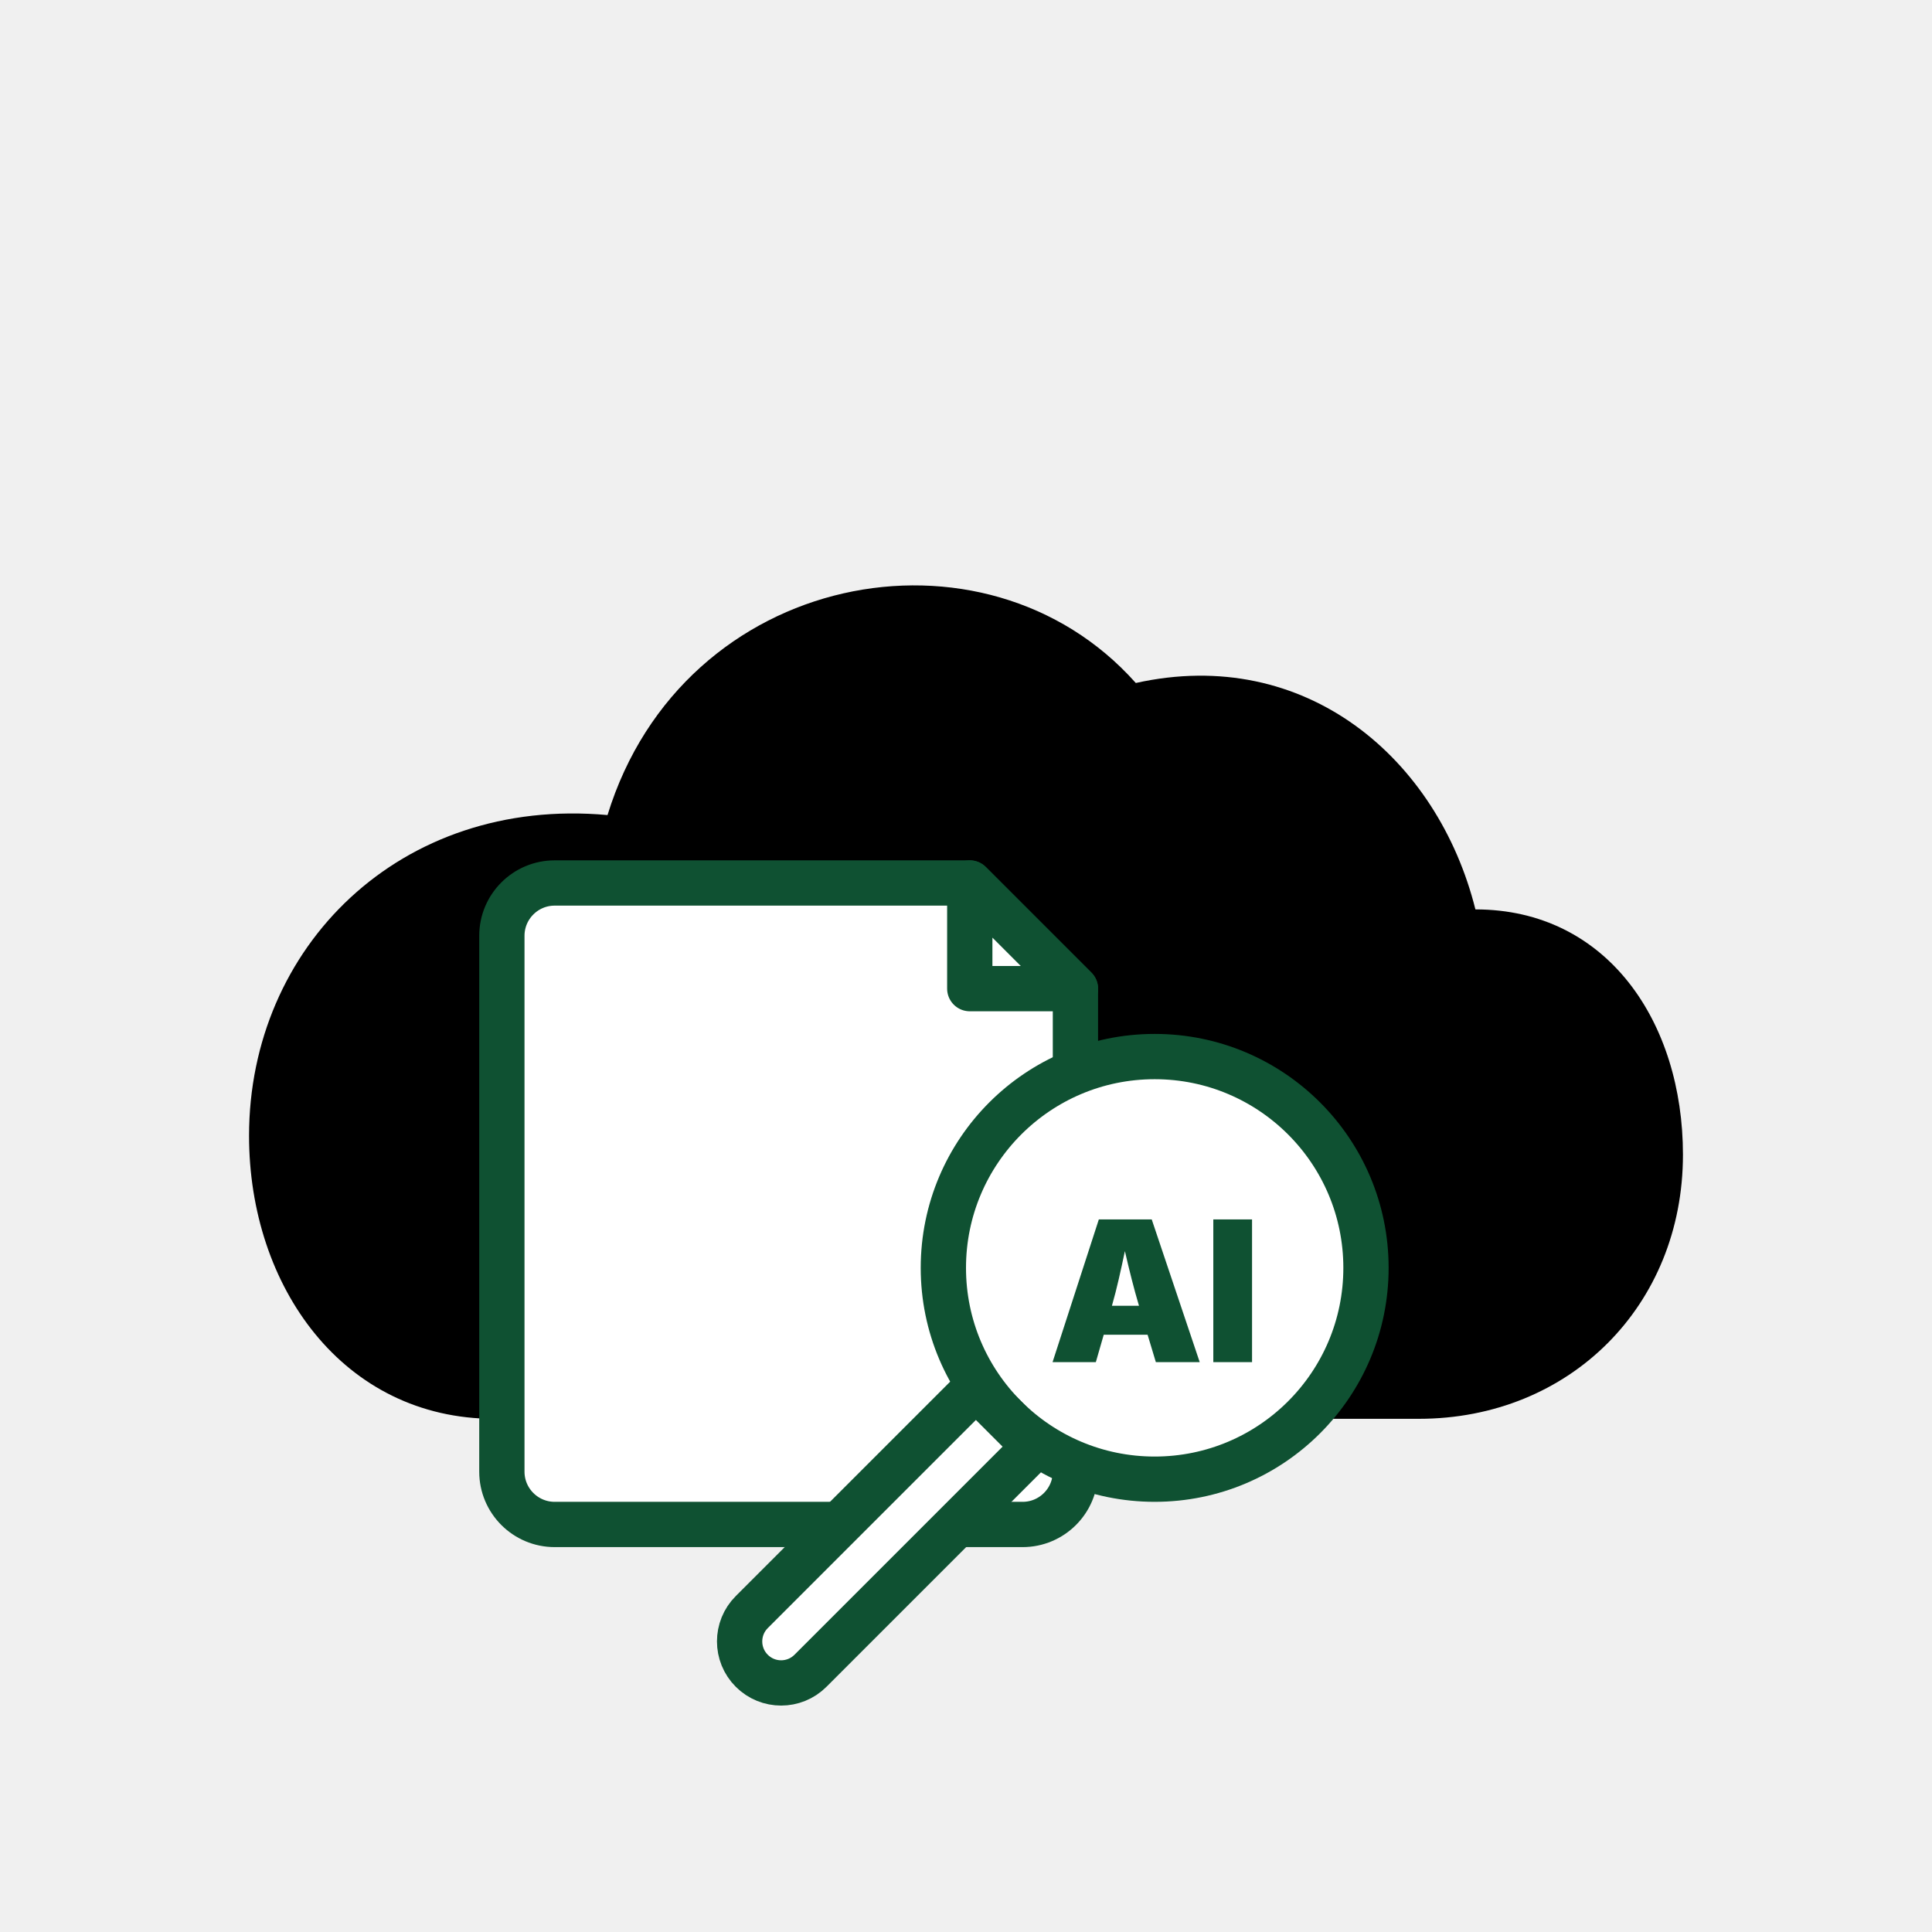
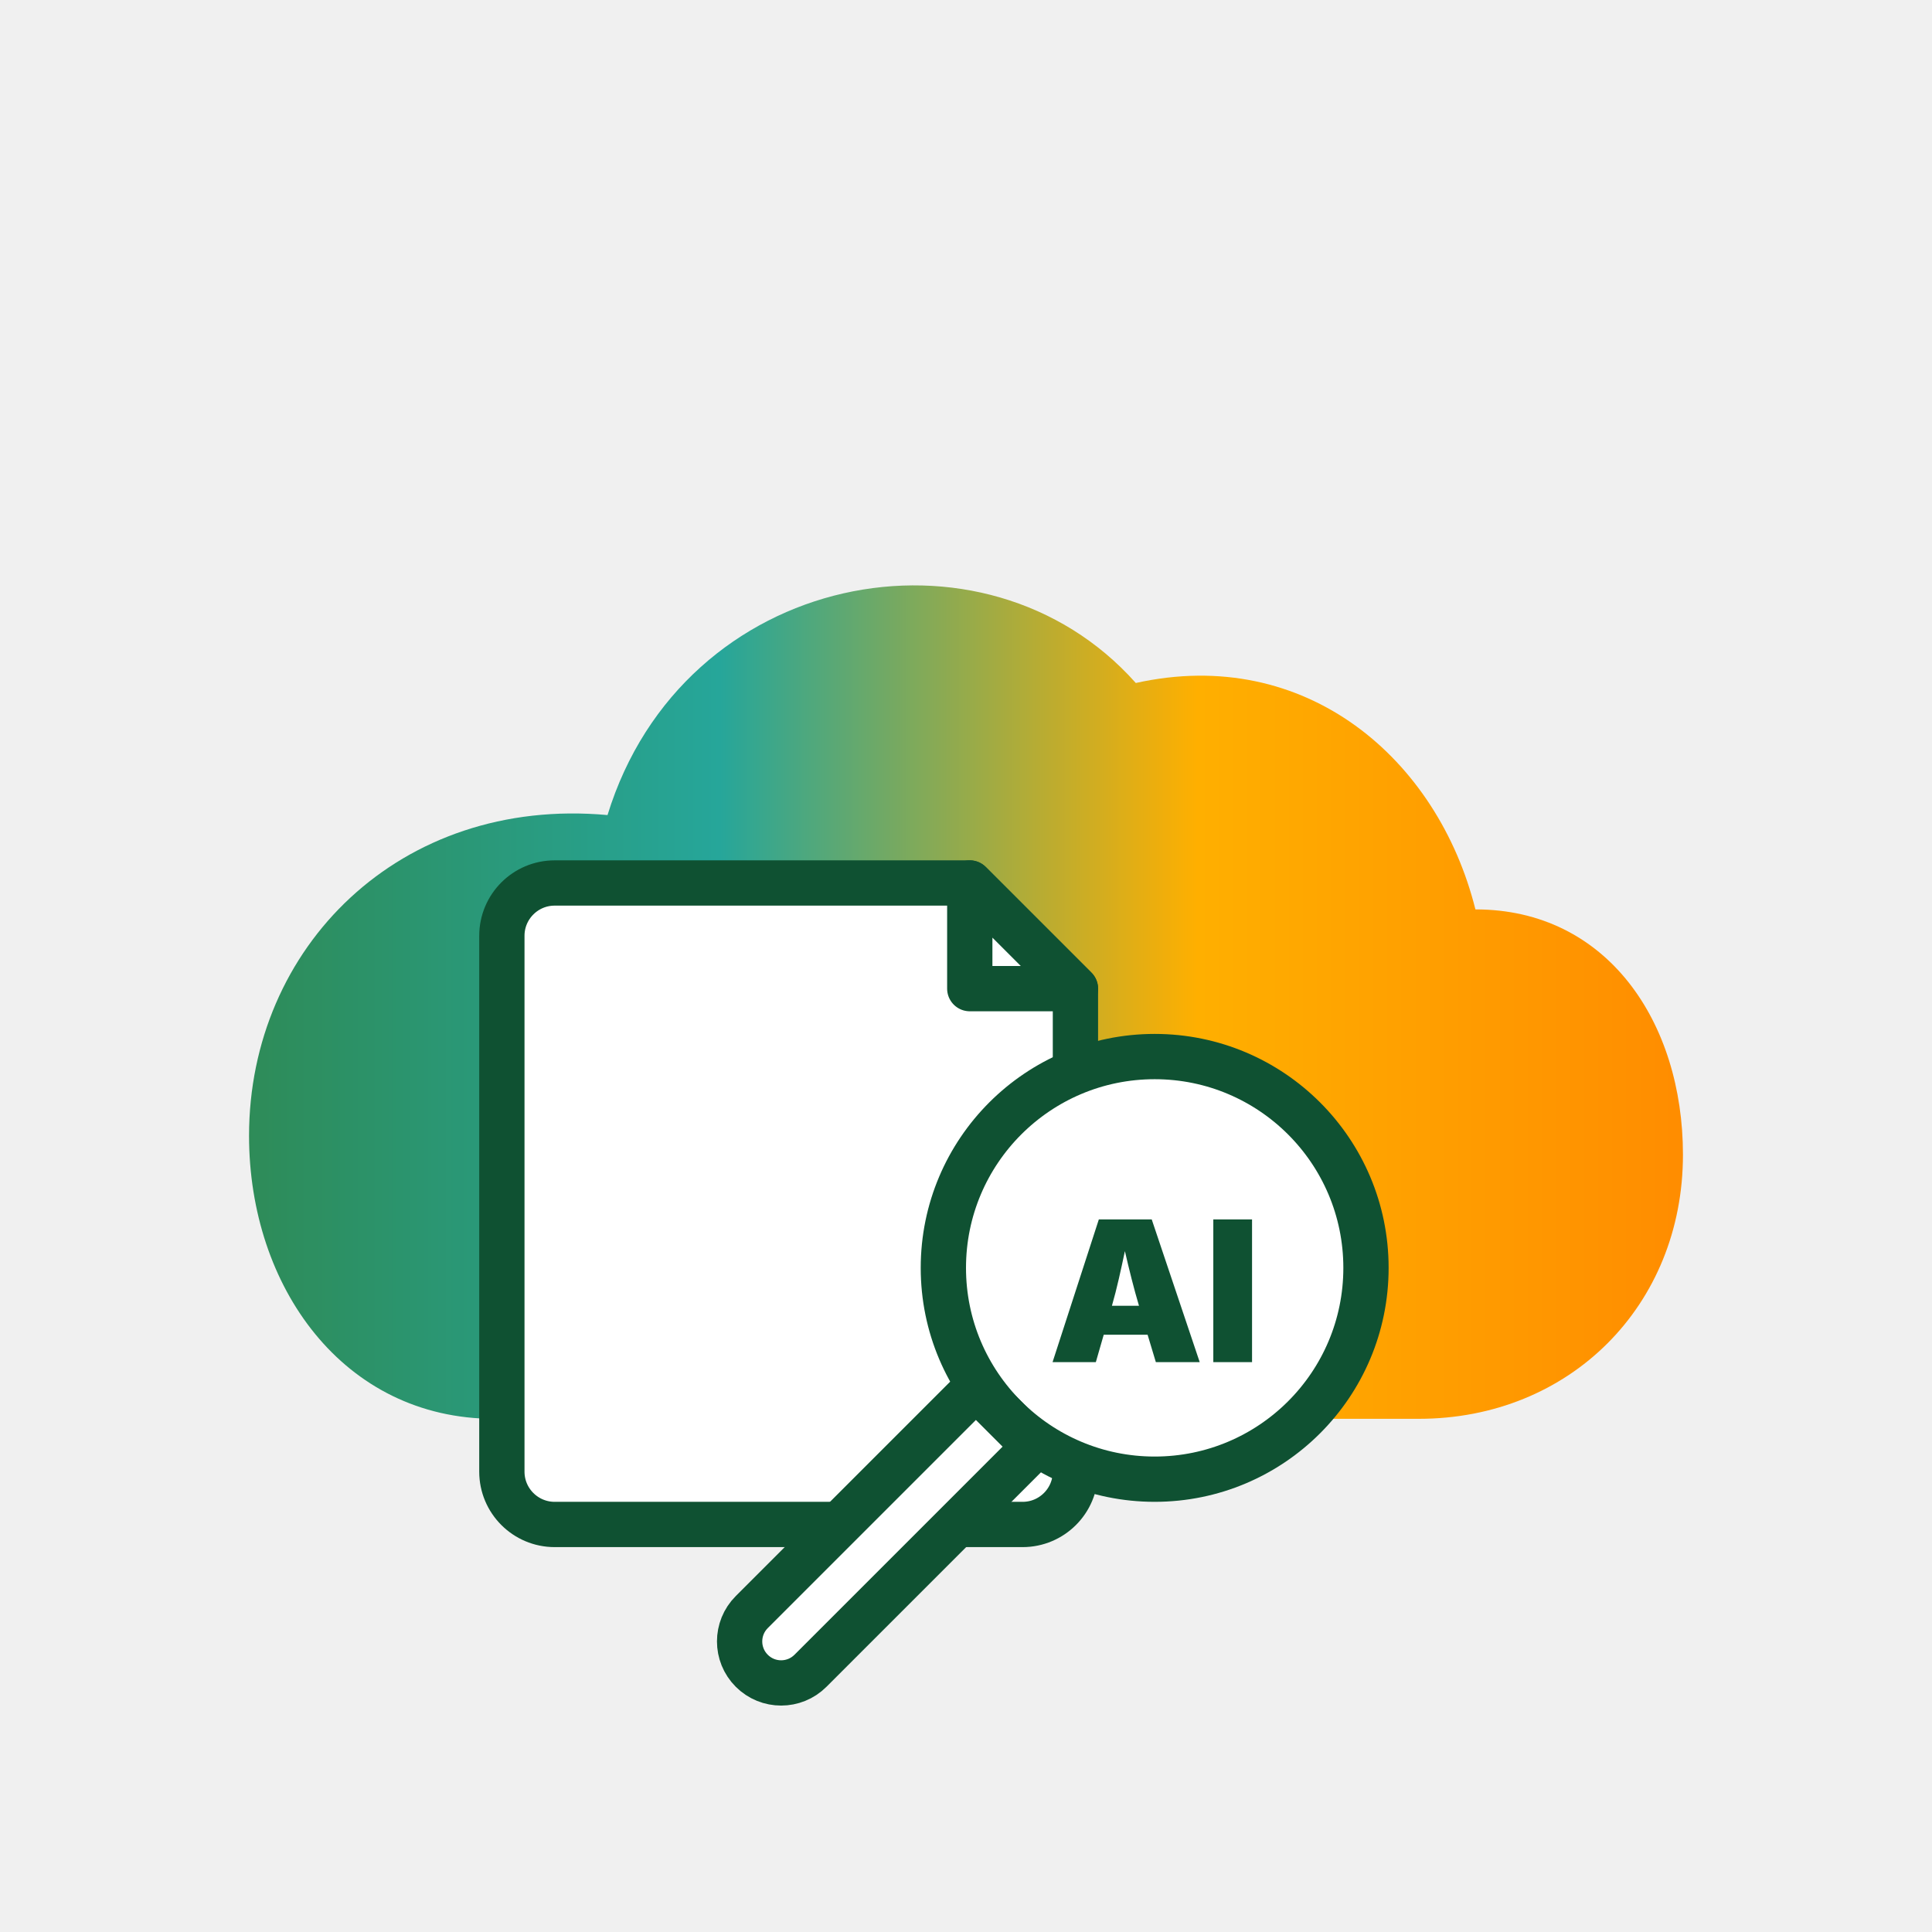
<svg xmlns="http://www.w3.org/2000/svg" viewBox="0 0 512 512">
  <defs>
    <linearGradient id="aiLuminous" x1="0%" y1="50%" x2="100%" y2="50%">
-       <stop offset="0%" stopColor="#2e8b57" />
-       <stop offset="33.34%" stopColor="#26a69a" />
-       <stop offset="66.67%" stopColor="#ffaf00" />
-       <stop offset="100%" stopColor="#ff8c00" />
+       <stop offset="0%" stop-color="#2e8b57" />
+       <stop offset="33%" stop-color="#26a69a" />
+       <stop offset="66%" stop-color="#ffaf00" />
+       <stop offset="100%" stop-color="#ff8c00" />
    </linearGradient>
    <style>
      .stroke { stroke:#0f5132; stroke-width:12; stroke-linecap:round; stroke-linejoin:round; }
      .ink { fill:#0f5132; }
      .paper { fill:#ffffff; }
    </style>
  </defs>
  <g transform="translate(-54, -14)">
    <path fill="url(#aiLuminous)" d="M120 315 C120 265 160 225 215 230 C235 165 315 150 355 195 C400 185 435 215 445 255 C480 255 500 285 500 320 C500 360 470 390 430 390 H185 C145 390 120 355 120 315 Z" rx="40" ry="40" />
    <path class="stroke paper" d="M201 248 h110 l28 28 v128 a14 14 0 0 1 -14 14 h-124 a14 14 0 0 1 -14 -14 v-142 a14 14 0 0 1 14 -14 Z" />
    <path class="stroke paper" d="M311 248 L339 276 L311 276 Z" />
    <path className="stroke" d="M216 280 H270" />
    <path className="stroke" d="M216 304 H292" />
    <path className="stroke" d="M216 328 H280" />
    <path className="stroke" d="M216 352 H266" />
    <circle class="stroke paper" cx="360" cy="350" r="56" />
    <g transform="translate(360, 350) rotate(45)">
      <path class="stroke paper" d="M-11 56 h22 v84 a11 11 0 0 1 -22 0 z" fill="white" stroke-linecap="butt" />
    </g>
    <text x="360" y="355" text-anchor="middle" dominant-baseline="middle" font-family="Inter, system-ui, -apple-system, Arial, sans-serif" font-size="52" font-weight="900" class="ink">AI</text>
  </g>
</svg>
